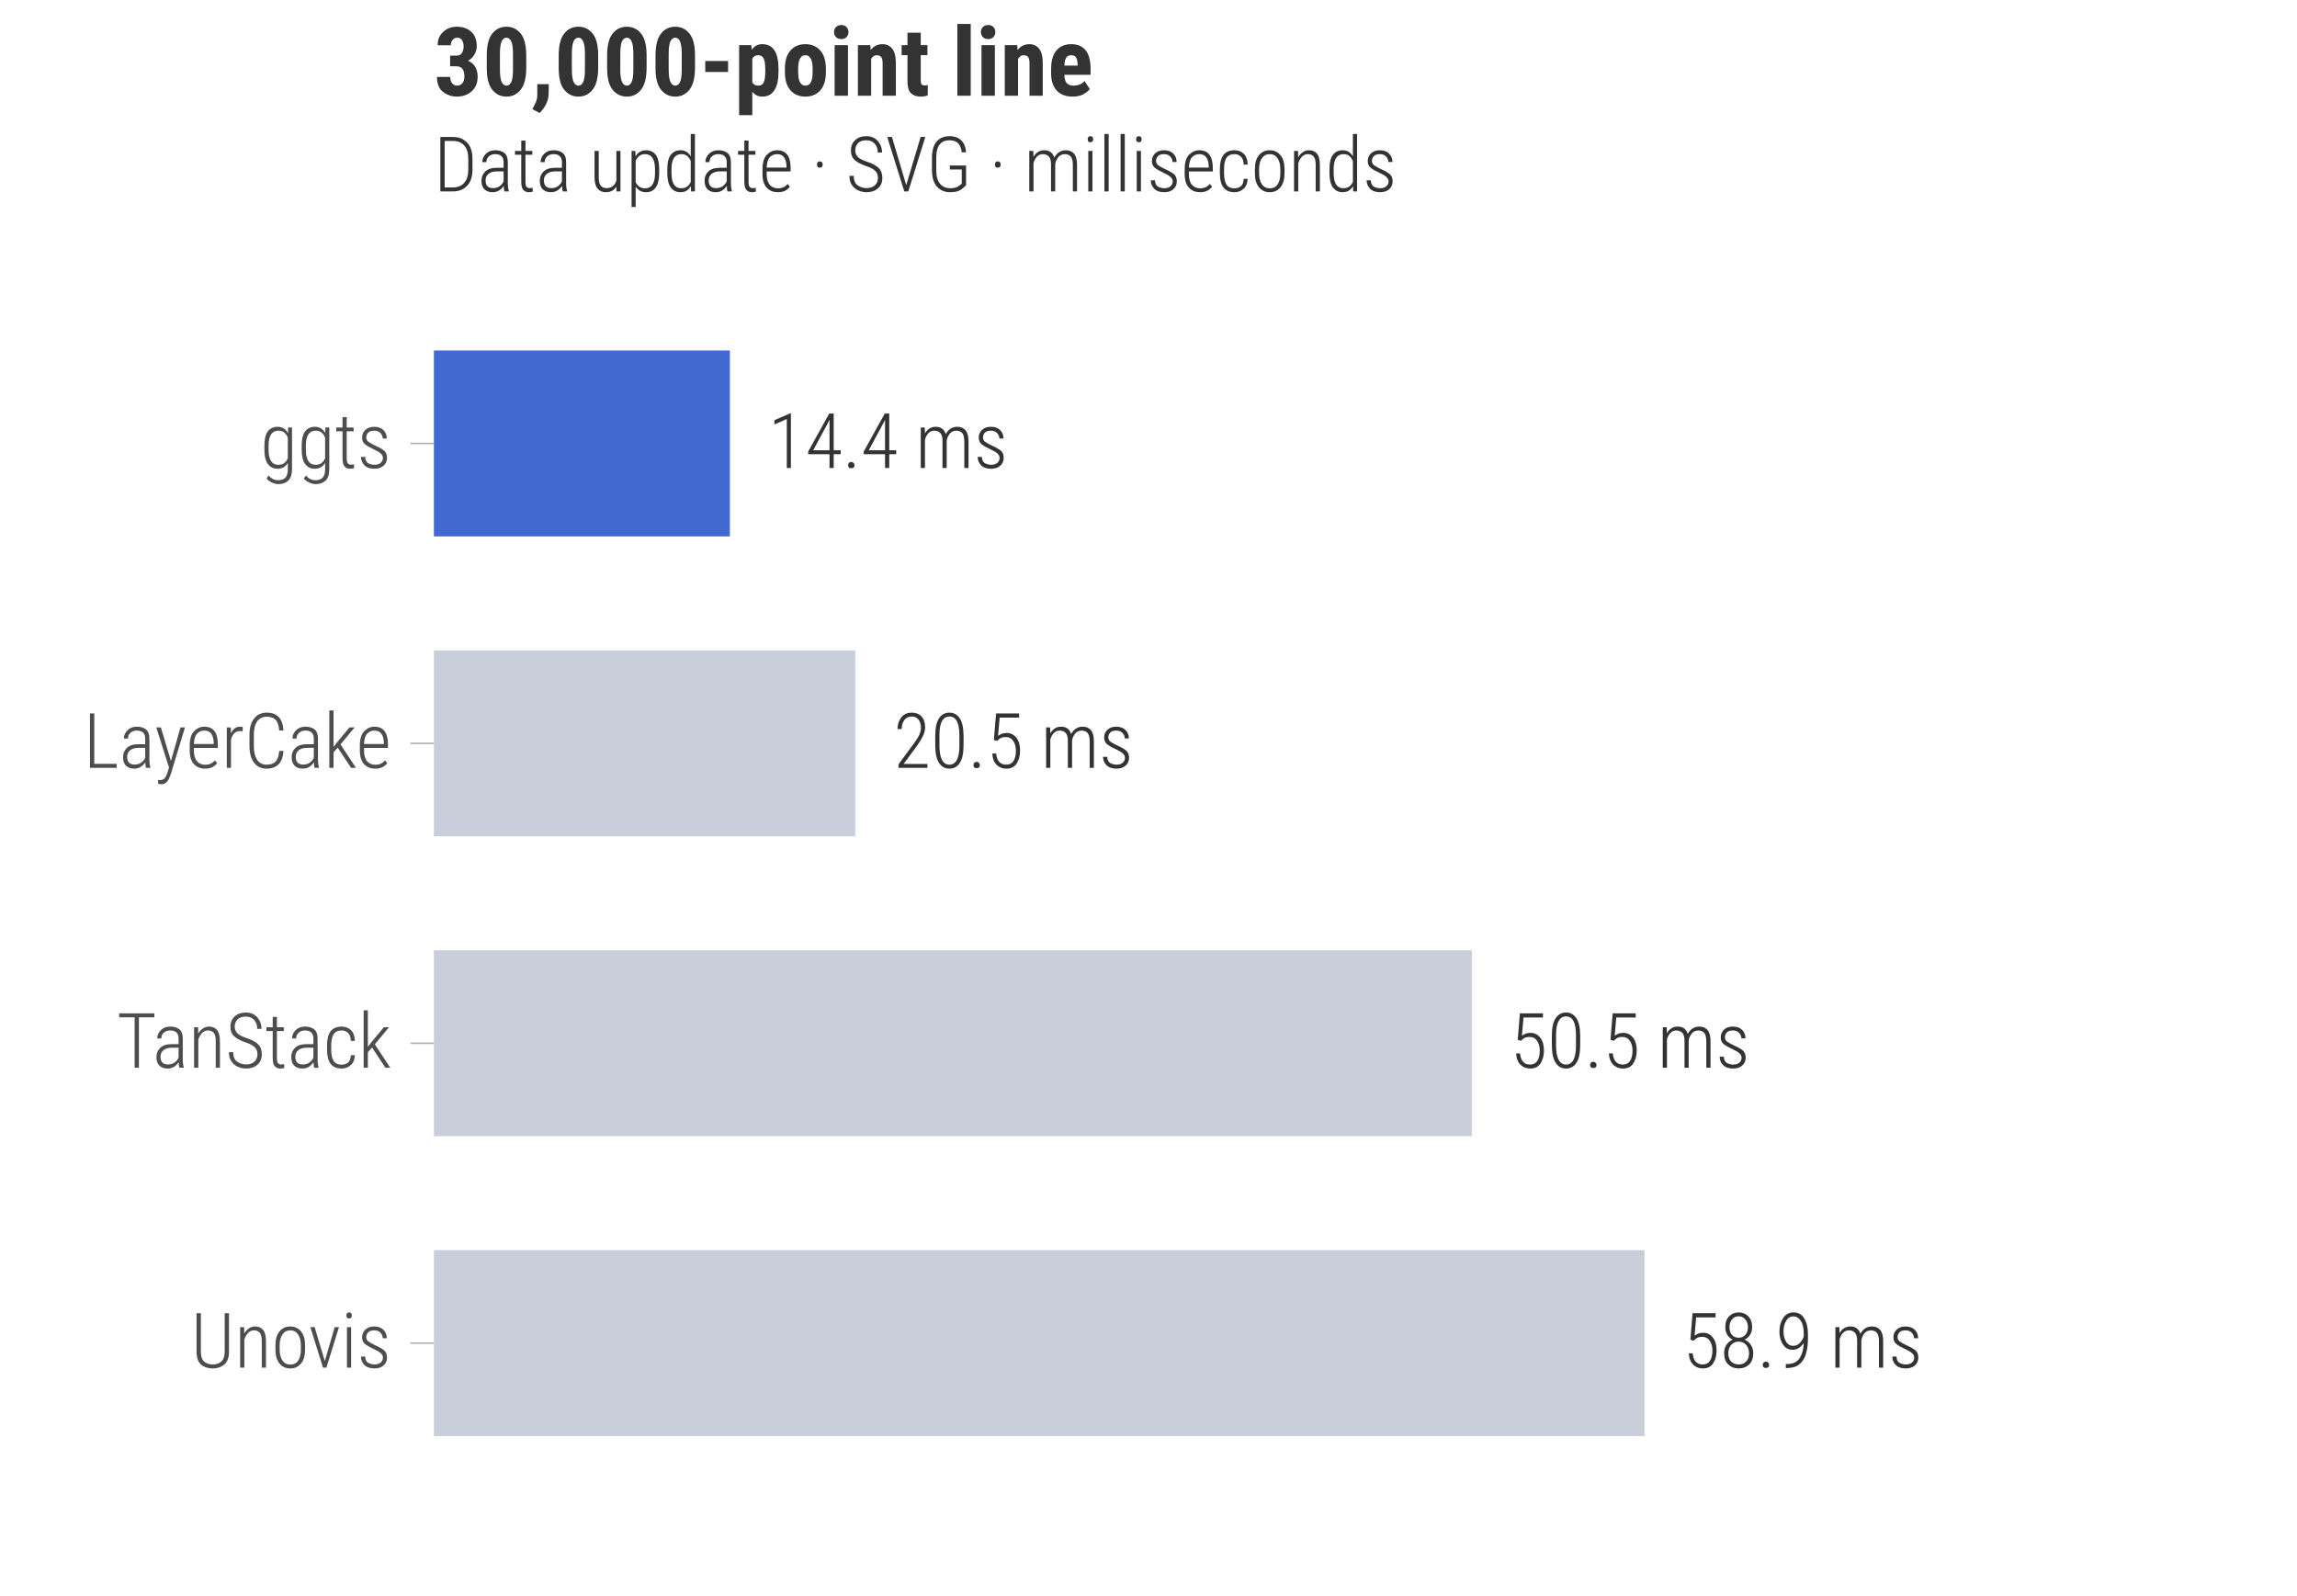
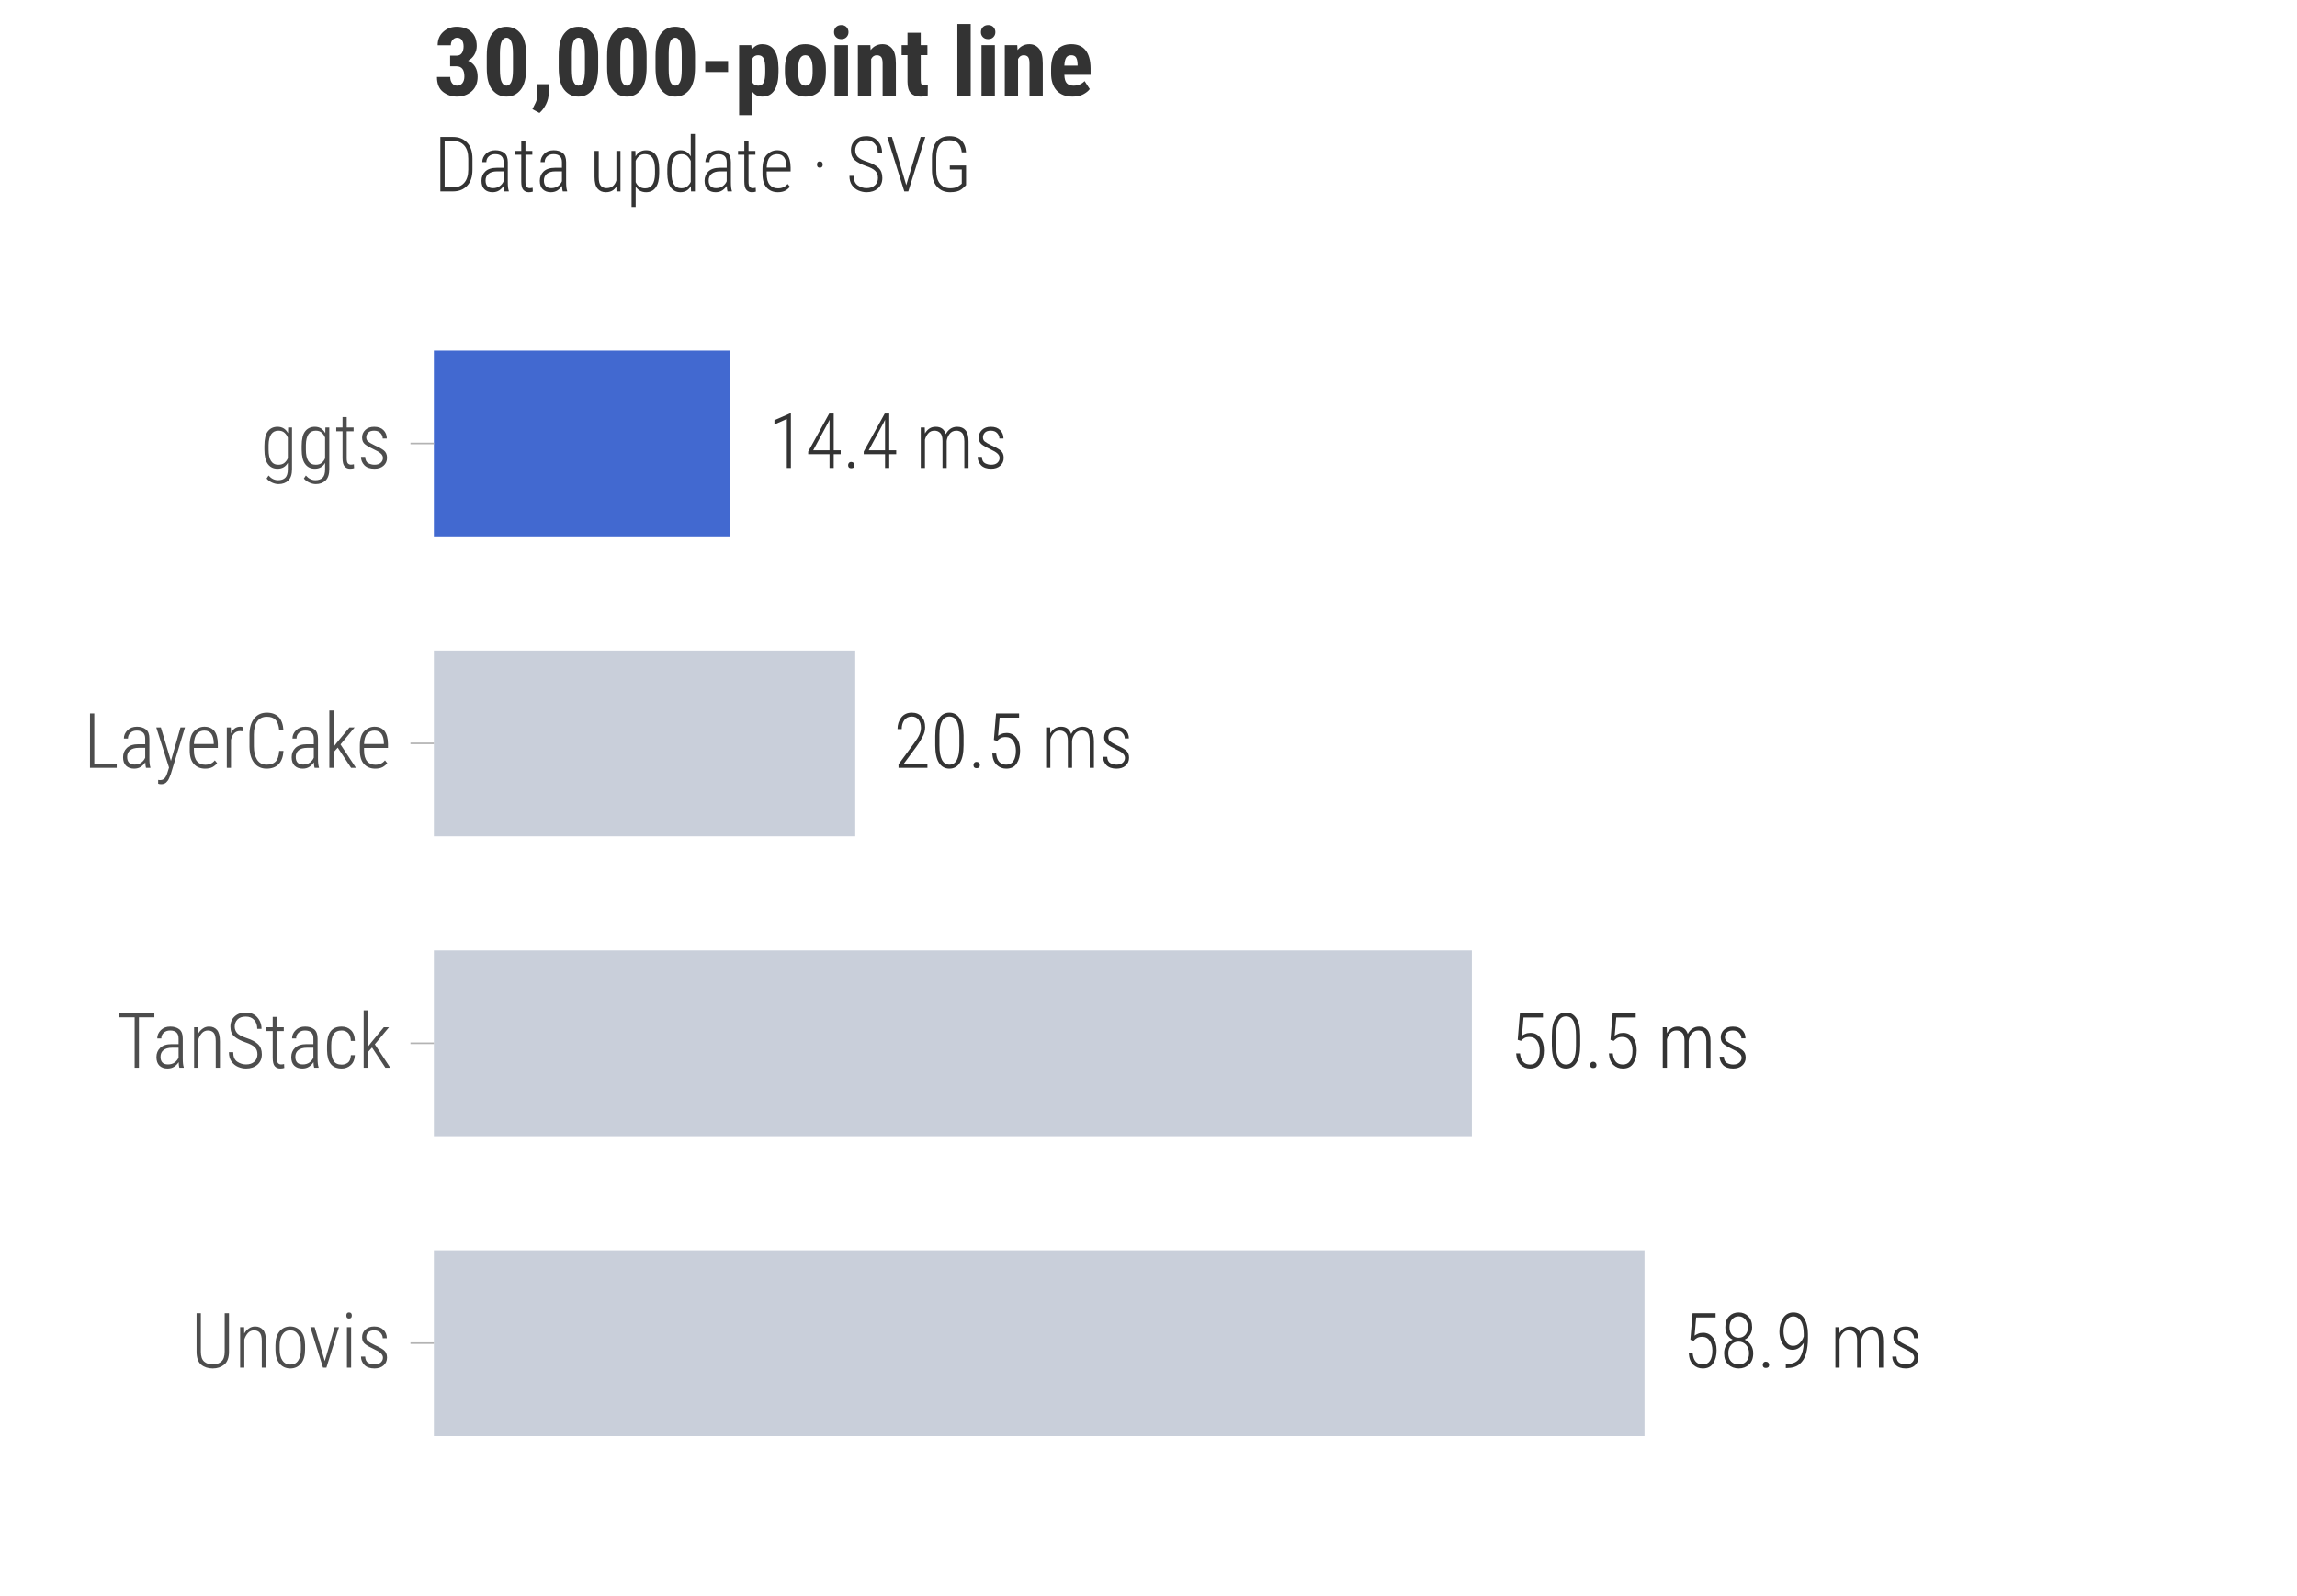
- <svg xmlns="http://www.w3.org/2000/svg" width="360" height="250" viewBox="0 0 360 250" role="img" aria-label="30,000-point line. Data update · SVG · milliseconds. Lower is better. ggts 14.4 ms, LayerCake 20.5 ms, TanStack 50.5 ms, Unovis 58.9 ms." class="gg-plot" font-family="&quot;Roboto Condensed&quot;, &quot;Arial Narrow&quot;, Arial, sans-serif" font-size="11" font-weight="300" text-rendering="optimizeLegibility" shape-rendering="geometricPrecision">
+ <svg xmlns="http://www.w3.org/2000/svg" width="360" height="250" viewBox="0 0 360 250" role="img" aria-label="30,000-point line. Data update · SVG. Lower is better. ggts 14.4 ms, LayerCake 20.5 ms, TanStack 50.5 ms, Unovis 58.9 ms." class="gg-plot" font-family="&quot;Roboto Condensed&quot;, &quot;Arial Narrow&quot;, Arial, sans-serif" font-size="11" font-weight="300" text-rendering="optimizeLegibility" shape-rendering="geometricPrecision">
  <rect class="gg-paper" width="360" height="250" fill="var(--gg-paper, #ffffff)" />
  <text class="gg-title" x="68" y="15" font-size="15" font-weight="700" fill="var(--gg-ink, #333333)">30,000-point line</text>
-   <text class="gg-subtitle" x="68" y="30" font-size="12" font-weight="300" fill="var(--gg-ink, #333333)">Data update · SVG · milliseconds</text>
+   <text class="gg-subtitle" x="68" y="30" font-size="12" font-weight="300" fill="var(--gg-ink, #333333)">Data update · SVG</text>
  <defs>
    <clipPath id="gg-clip-0">
      <rect width="288" height="188" />
    </clipPath>
  </defs>
  <g class="gg-panel" data-panel="0" transform="translate(68,46)">
    <rect class="gg-panel-background" width="288" height="188" fill="var(--gg-panel, #ffffff)" />
    <g class="gg-grid" stroke="var(--gg-grid, transparent)" stroke-width="0.25" vector-effect="non-scaling-stroke">
      <line x1="0" y1="0" x2="0" y2="188" />
      <line x1="64.43" y1="0" x2="64.43" y2="188" />
      <line x1="128.86" y1="0" x2="128.86" y2="188" />
      <line x1="193.29" y1="0" x2="193.29" y2="188" />
      <line x1="257.72" y1="0" x2="257.72" y2="188" />
      <line x1="0" y1="23.5" x2="288" y2="23.5" />
      <line x1="0" y1="70.5" x2="288" y2="70.5" />
      <line x1="0" y1="117.5" x2="288" y2="117.5" />
      <line x1="0" y1="164.5" x2="288" y2="164.5" />
    </g>
    <g class="gg-marks" clip-path="url(#gg-clip-0)">
      <g class="gg-batch gg-rects" data-layer="0">
        <rect x="0" y="8.93" width="46.39" height="29.14" fill="#4269d0" />
        <rect x="0" y="55.93" width="66.04" height="29.14" fill="#c9cfda" />
        <rect x="0" y="102.93" width="162.68" height="29.14" fill="#c9cfda" />
        <rect x="0" y="149.93" width="189.74" height="29.14" fill="#c9cfda" />
      </g>
      <g class="gg-batch gg-glyphs" data-layer="1" font-size="12" text-anchor="start">
        <text x="52.39" y="23.5" dy="0.32em" fill="var(--gg-ink, #333333)">14.4 ms</text>
        <text x="72.04" y="70.5" dy="0.32em" fill="var(--gg-ink, #333333)">20.5 ms</text>
        <text x="168.68" y="117.5" dy="0.32em" fill="var(--gg-ink, #333333)">50.5 ms</text>
        <text x="195.74" y="164.5" dy="0.32em" fill="var(--gg-ink, #333333)">58.9 ms</text>
      </g>
    </g>
    <rect class="gg-panel-border" width="288" height="188" fill="none" stroke="var(--gg-panelBorder, transparent)" stroke-width="0.5" vector-effect="non-scaling-stroke" />
  </g>
  <g class="gg-axis gg-axis-y" transform="translate(68,46)">
    <g class="gg-tick" transform="translate(0,23.5)">
      <line x2="-3.67" stroke="var(--gg-tickColor, #b3b3b3)" stroke-width="0.25" vector-effect="non-scaling-stroke" />
      <text x="-6.67" dy="0.32em" text-anchor="end" fill="var(--gg-axisText, #4d4d4d)" font-size="12" font-weight="300">ggts</text>
    </g>
    <g class="gg-tick" transform="translate(0,70.5)">
      <line x2="-3.67" stroke="var(--gg-tickColor, #b3b3b3)" stroke-width="0.25" vector-effect="non-scaling-stroke" />
      <text x="-6.67" dy="0.32em" text-anchor="end" fill="var(--gg-axisText, #4d4d4d)" font-size="12" font-weight="300">LayerCake</text>
    </g>
    <g class="gg-tick" transform="translate(0,117.5)">
      <line x2="-3.67" stroke="var(--gg-tickColor, #b3b3b3)" stroke-width="0.25" vector-effect="non-scaling-stroke" />
      <text x="-6.67" dy="0.32em" text-anchor="end" fill="var(--gg-axisText, #4d4d4d)" font-size="12" font-weight="300">TanStack</text>
    </g>
    <g class="gg-tick" transform="translate(0,164.5)">
      <line x2="-3.67" stroke="var(--gg-tickColor, #b3b3b3)" stroke-width="0.25" vector-effect="non-scaling-stroke" />
      <text x="-6.67" dy="0.32em" text-anchor="end" fill="var(--gg-axisText, #4d4d4d)" font-size="12" font-weight="300">Unovis</text>
    </g>
  </g>
</svg>
